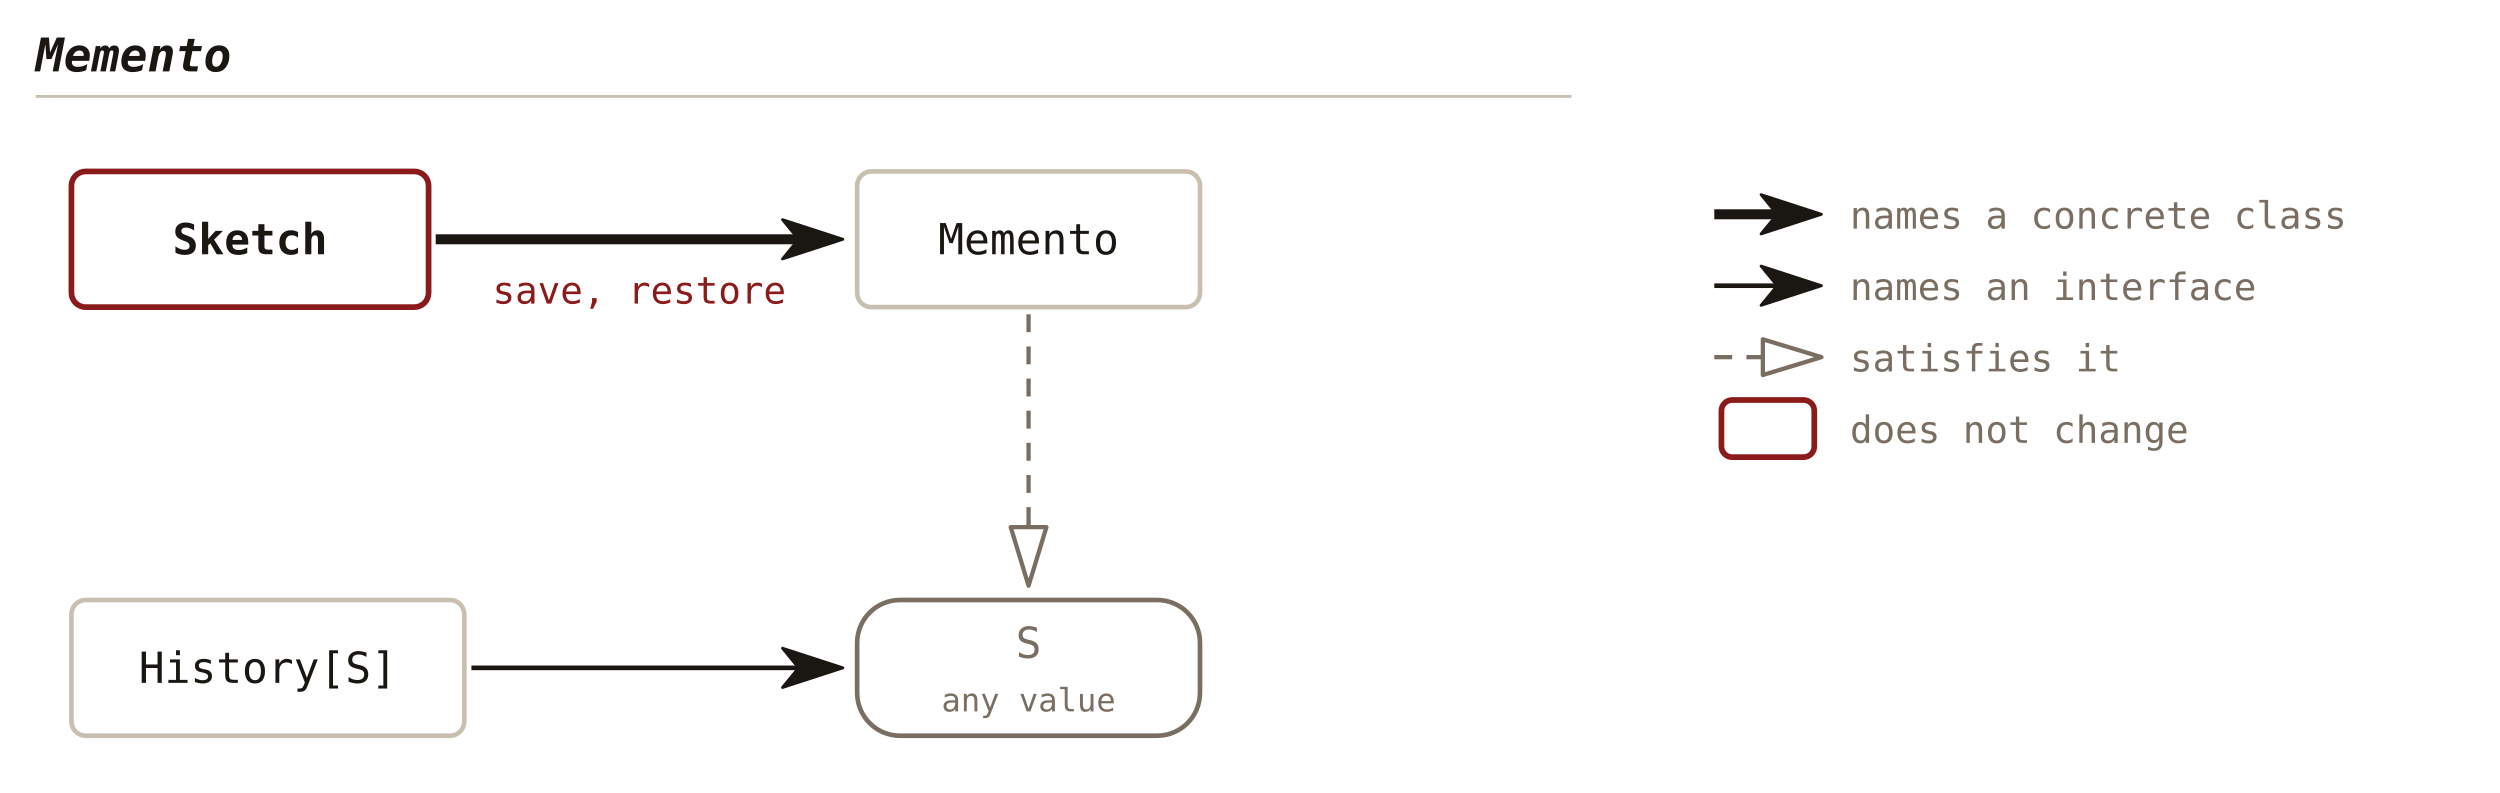
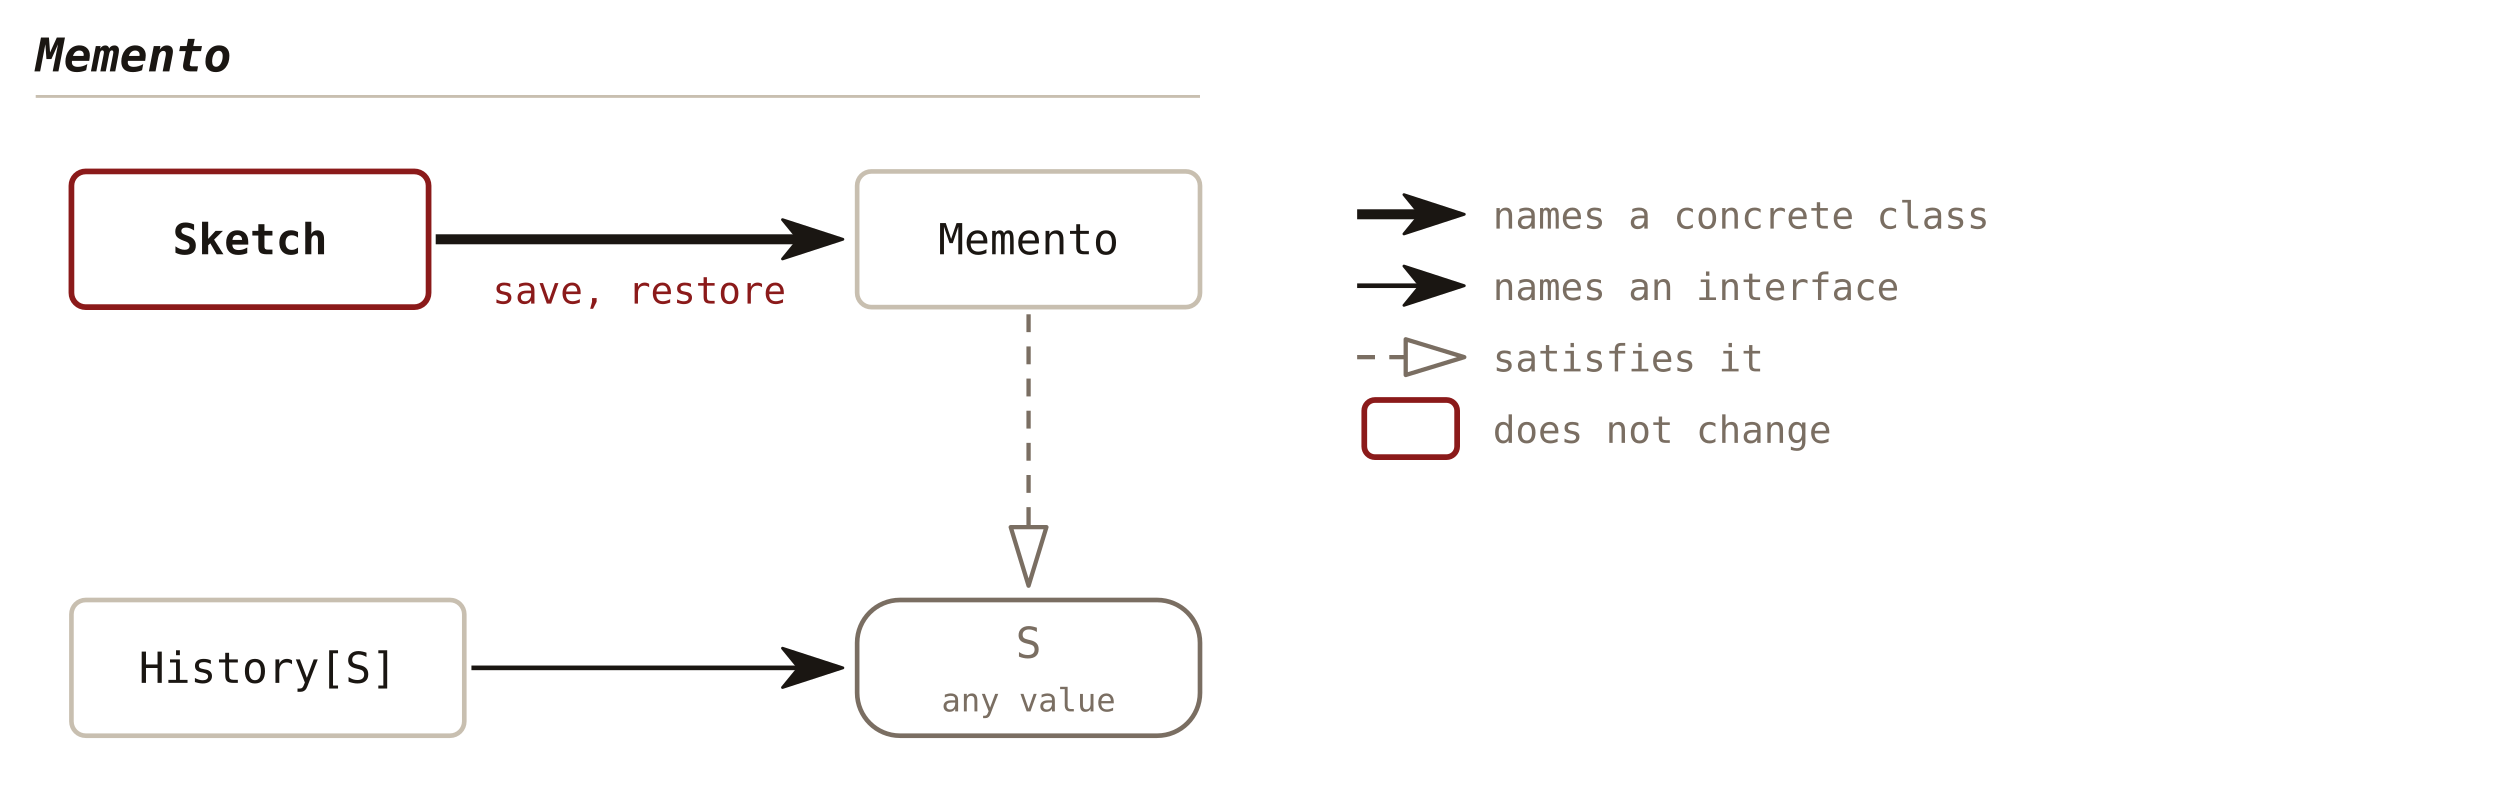
<svg xmlns="http://www.w3.org/2000/svg" viewBox="0 0 700 222" font-family="'JetBrains Mono', Consolas, monospace">
  <defs>
    <marker id="c36-solid" viewBox="0 0 18 12" refX="5" refY="6" markerWidth="18" markerHeight="12" orient="auto" markerUnits="userSpaceOnUse">
      <path d="M0.5,0.5 L17.4,6 L0.5,11.5 L5,6 Z" fill="#1a1612" stroke="#1a1612" stroke-width="0.8" stroke-linejoin="round" />
    </marker>
    <marker id="c36-hollow" viewBox="0 0 18 12" refX="1" refY="6" markerWidth="18" markerHeight="12" orient="auto" markerUnits="userSpaceOnUse">
      <path d="M1,1 L17.4,6 L1,11 Z" fill="none" stroke="#1a1612" stroke-width="1.2" stroke-linejoin="round" />
    </marker>
    <marker id="c36-hollow-muted" viewBox="0 0 18 12" refX="1" refY="6" markerWidth="18" markerHeight="12" orient="auto" markerUnits="userSpaceOnUse">
      <path d="M1,1 L17.4,6 L1,11 Z" fill="none" stroke="#7a6e62" stroke-width="1.2" stroke-linejoin="round" />
    </marker>
  </defs>
  <text x="10" y="20" font-size="13" font-weight="bold" font-style="italic" fill="#1a1612" text-anchor="start">Memento</text>
-   <line x1="10" y1="27" x2="440" y2="27" stroke="#c8bfb0" stroke-width="0.8" />
+   <line x1="10" y1="27" x2="336" y2="27" stroke="#c8bfb0" stroke-width="0.8" />
  <rect x="20" y="48" width="100" height="38" fill="none" stroke="#8b1a1a" stroke-width="1.6" rx="4" />
  <text x="70.0" y="71.2" font-size="12" font-weight="bold" fill="#1a1612" text-anchor="middle">Sketch</text>
  <rect x="240" y="48" width="96" height="38" fill="none" stroke="#c8bfb0" stroke-width="1.3" rx="4" />
  <text x="288.0" y="71.2" font-size="12" fill="#1a1612" text-anchor="middle">Memento</text>
  <rect x="20" y="168" width="110" height="38" fill="none" stroke="#c8bfb0" stroke-width="1.3" rx="4" />
  <text x="75.0" y="191.2" font-size="12" fill="#1a1612" text-anchor="middle">History[S]</text>
  <rect x="240" y="168" width="96" height="38" fill="none" stroke="#7a6e62" stroke-width="1.3" rx="12" />
  <text x="288.0" y="184.2" font-size="12" fill="#7a6e62" text-anchor="middle">S</text>
  <text x="288.0" y="199.2" font-size="9" fill="#7a6e62" text-anchor="middle">any value</text>
  <line x1="122.0" y1="67.0" x2="223.6" y2="67.0" stroke="#1a1612" stroke-width="2.8" marker-end="url(#c36-solid)" />
  <text x="179.0" y="85.0" font-size="10.5" fill="#8b1a1a" text-anchor="middle">save, restore</text>
  <line x1="132.0" y1="187.0" x2="223.6" y2="187.0" stroke="#1a1612" stroke-width="1.3" marker-end="url(#c36-solid)" />
  <line x1="288.0" y1="88.0" x2="288.0" y2="147.6" stroke="#7a6e62" stroke-width="1.2" stroke-dasharray="5,4" marker-end="url(#c36-hollow-muted)" />
-   <line class="legend" x1="480" y1="60" x2="497.6" y2="60" stroke="#1a1612" stroke-width="2.8" marker-end="url(#c36-solid)" />
-   <text x="518" y="64" font-size="10.5" fill="#7a6e62" text-anchor="start">names a concrete class</text>
-   <line class="legend" x1="480" y1="80" x2="497.6" y2="80" stroke="#1a1612" stroke-width="1.3" marker-end="url(#c36-solid)" />
-   <text x="518" y="84" font-size="10.5" fill="#7a6e62" text-anchor="start">names an interface</text>
-   <line class="legend" x1="480" y1="100" x2="493.6" y2="100" stroke="#7a6e62" stroke-width="1.2" stroke-dasharray="5,4" marker-end="url(#c36-hollow-muted)" />
-   <text x="518" y="104" font-size="10.5" fill="#7a6e62" text-anchor="start">satisfies it</text>
-   <rect x="482" y="112" width="26" height="16" fill="none" stroke="#8b1a1a" stroke-width="1.6" rx="3" />
-   <text x="518" y="124" font-size="10.5" fill="#7a6e62" text-anchor="start">does not change</text>
+   <line class="legend" x1="380" y1="60" x2="397.6" y2="60" stroke="#1a1612" stroke-width="2.8" marker-end="url(#c36-solid)" />
+   <text x="418" y="64" font-size="10.5" fill="#7a6e62" text-anchor="start">names a concrete class</text>
+   <line class="legend" x1="380" y1="80" x2="397.6" y2="80" stroke="#1a1612" stroke-width="1.3" marker-end="url(#c36-solid)" />
+   <text x="418" y="84" font-size="10.5" fill="#7a6e62" text-anchor="start">names an interface</text>
+   <line class="legend" x1="380" y1="100" x2="393.6" y2="100" stroke="#7a6e62" stroke-width="1.2" stroke-dasharray="5,4" marker-end="url(#c36-hollow-muted)" />
+   <text x="418" y="104" font-size="10.5" fill="#7a6e62" text-anchor="start">satisfies it</text>
+   <rect x="382" y="112" width="26" height="16" fill="none" stroke="#8b1a1a" stroke-width="1.6" rx="3" />
+   <text x="418" y="124" font-size="10.5" fill="#7a6e62" text-anchor="start">does not change</text>
</svg>
